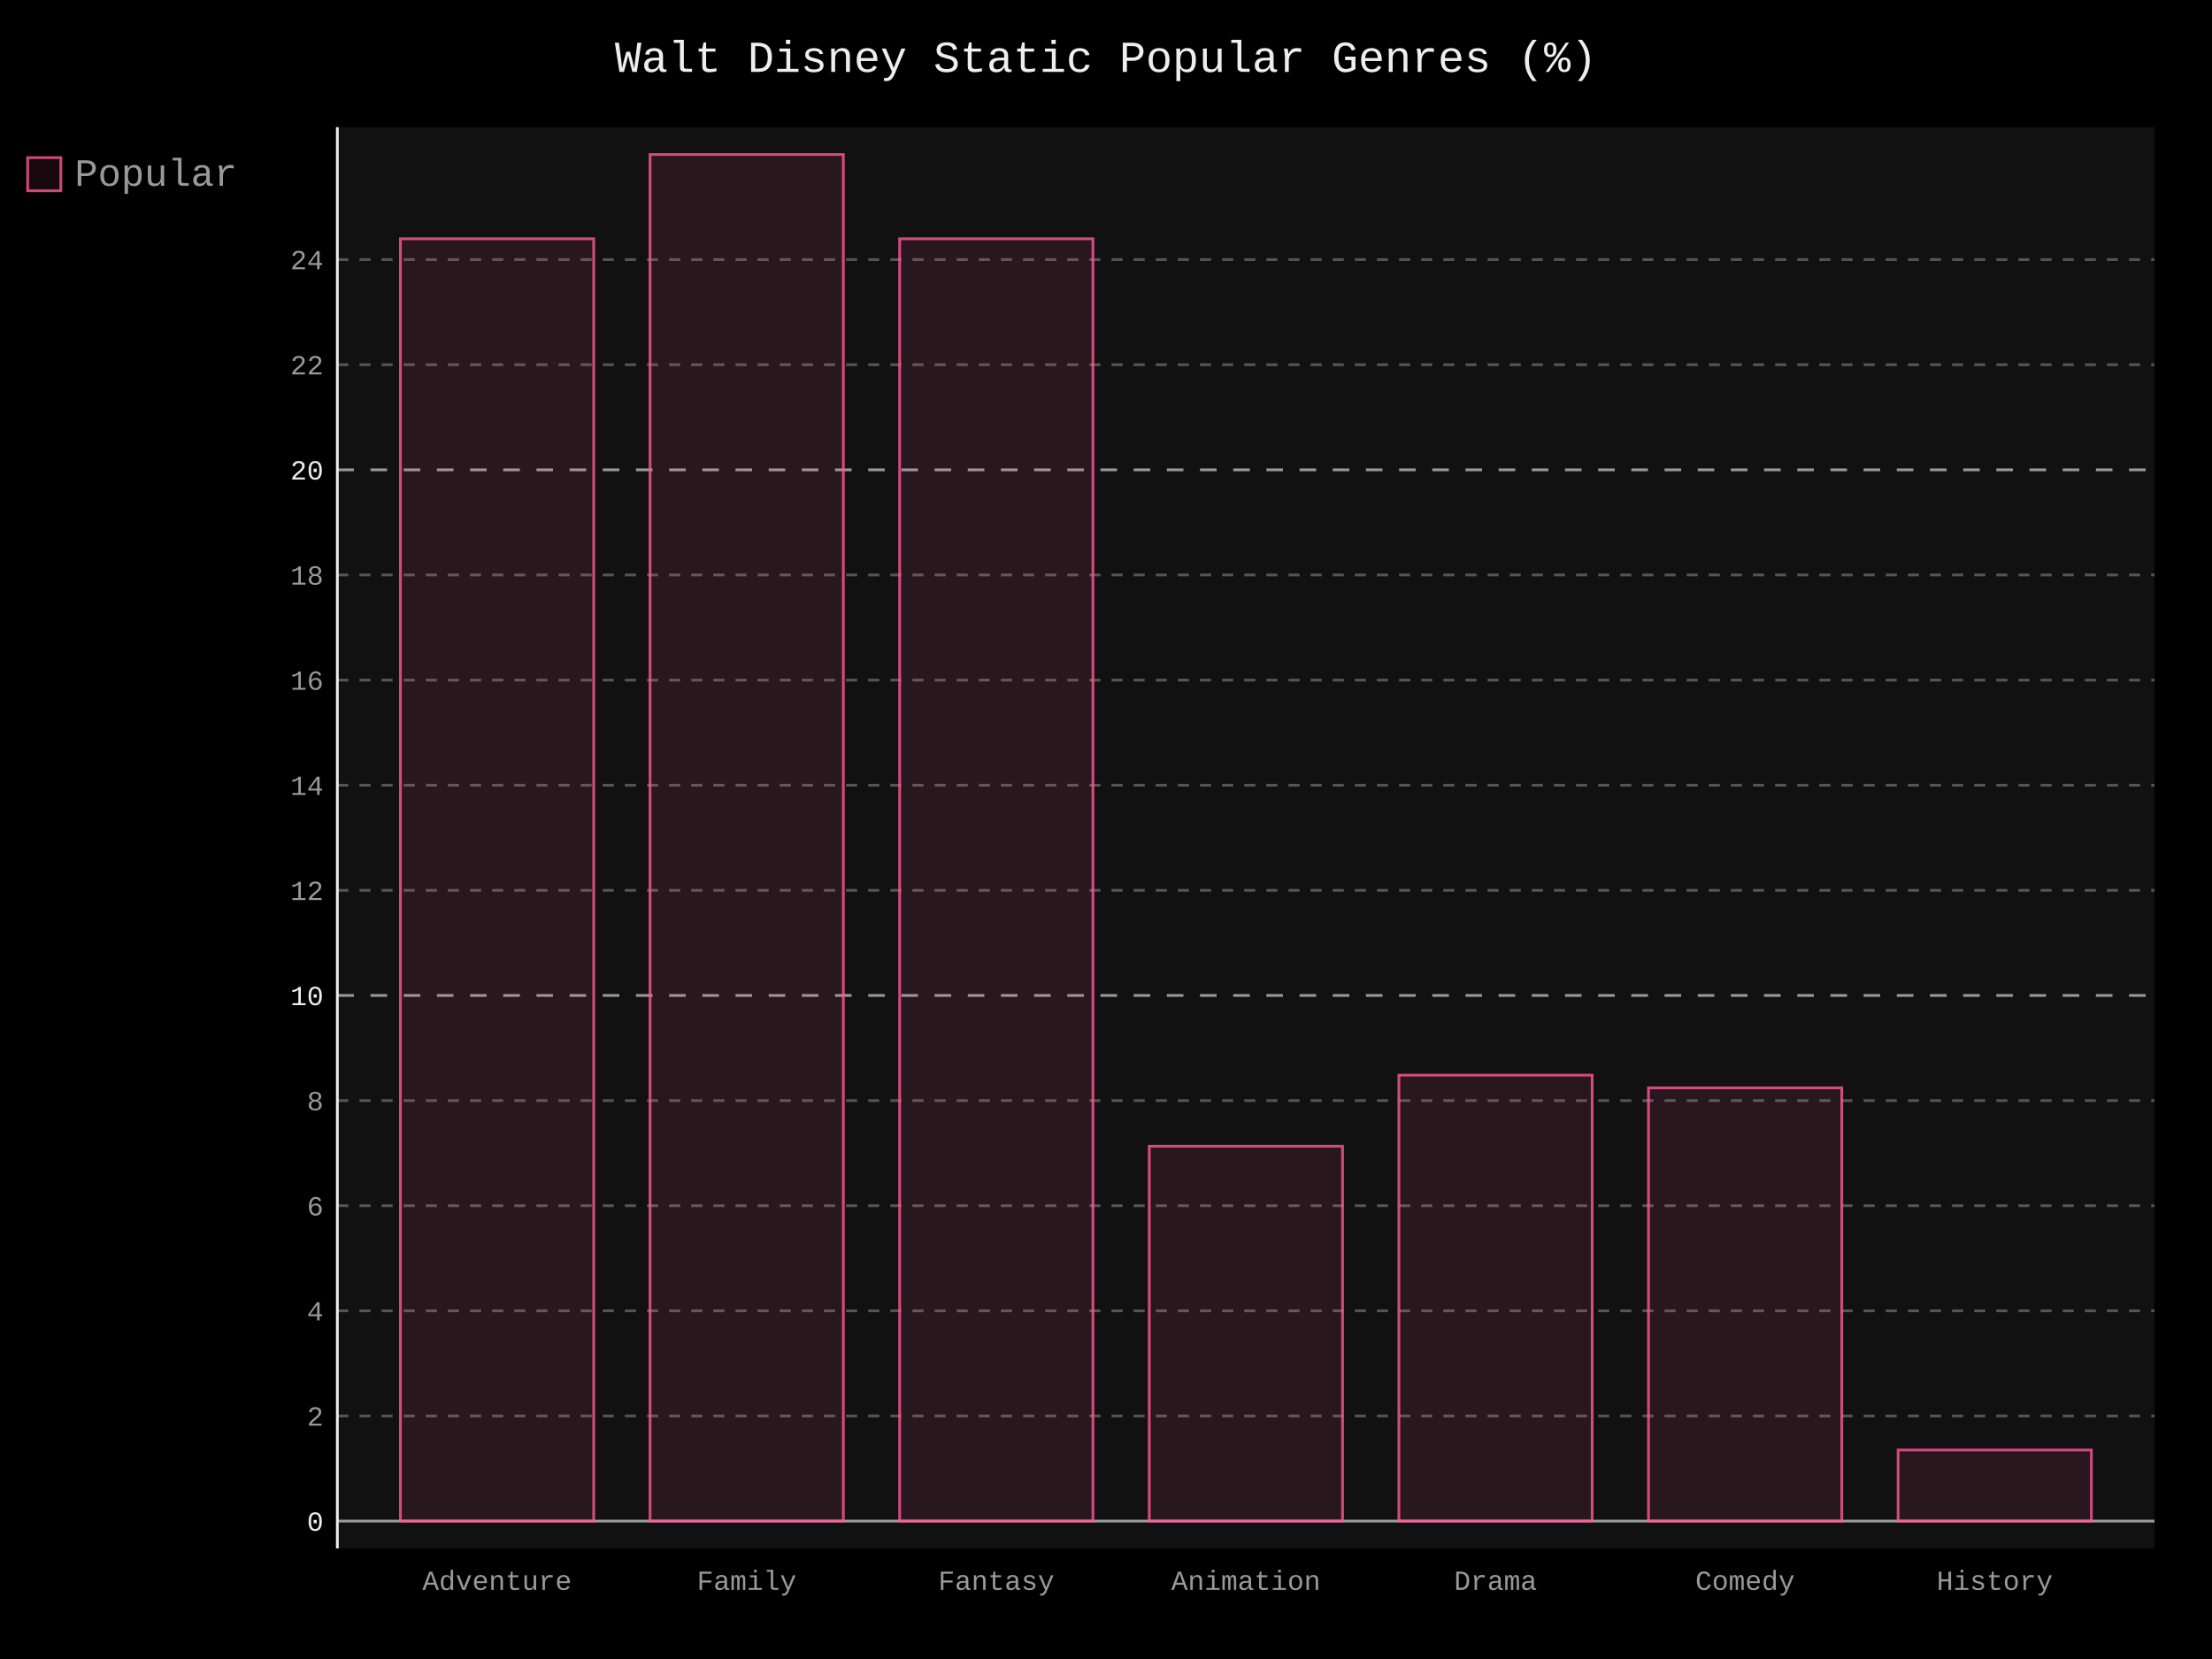
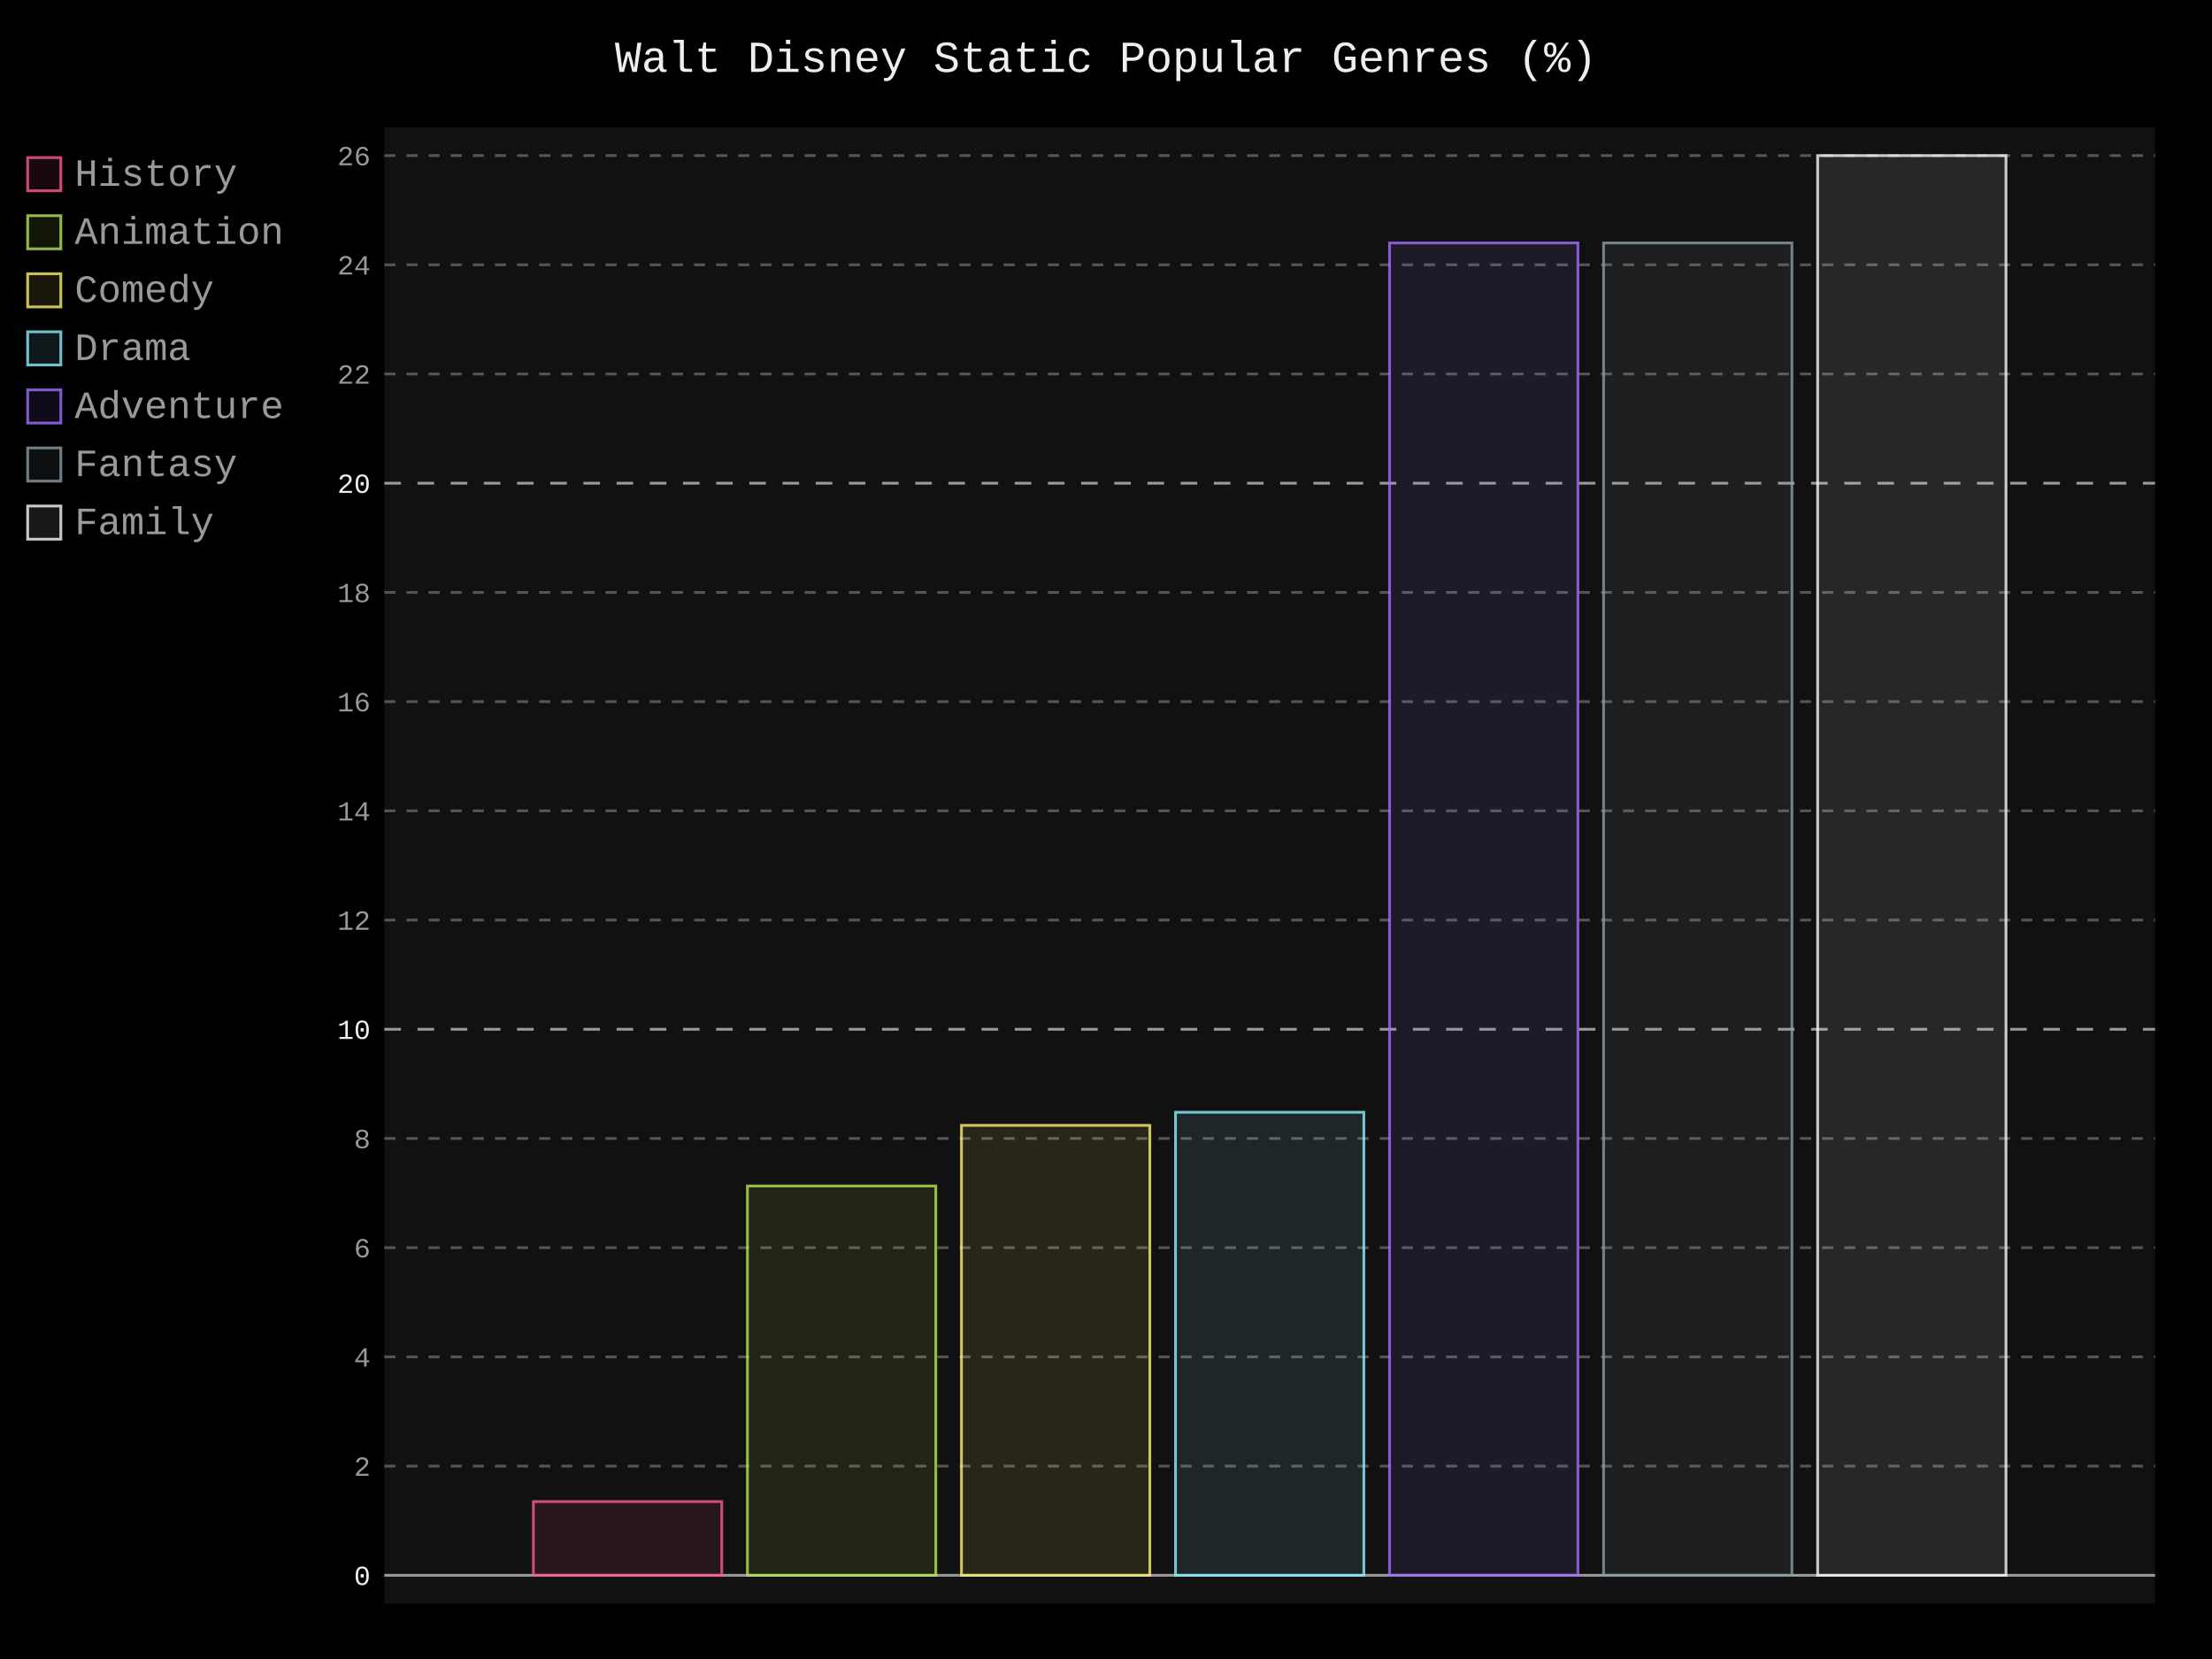
- <svg xmlns="http://www.w3.org/2000/svg" class="pygal-chart" id="chart-b7e530ec-0a5a-4c69-9380-72ccb00e703f" viewBox="0 0 800 600">
+ <svg xmlns="http://www.w3.org/2000/svg" class="pygal-chart" id="chart-581a8f7b-4eae-46ad-a572-23ec3dea303b" viewBox="0 0 800 600">
  <defs>
-     <style type="text/css">#chart-b7e530ec-0a5a-4c69-9380-72ccb00e703f{-webkit-user-select:none;-webkit-font-smoothing:antialiased;font-family:Consolas,"Liberation Mono",Menlo,Courier,monospace}#chart-b7e530ec-0a5a-4c69-9380-72ccb00e703f .title{font-family:Consolas,"Liberation Mono",Menlo,Courier,monospace;font-size:16px}#chart-b7e530ec-0a5a-4c69-9380-72ccb00e703f .legends .legend text{font-family:Consolas,"Liberation Mono",Menlo,Courier,monospace;font-size:14px}#chart-b7e530ec-0a5a-4c69-9380-72ccb00e703f .axis text{font-family:Consolas,"Liberation Mono",Menlo,Courier,monospace;font-size:10px}#chart-b7e530ec-0a5a-4c69-9380-72ccb00e703f .axis text.major{font-family:Consolas,"Liberation Mono",Menlo,Courier,monospace;font-size:10px}#chart-b7e530ec-0a5a-4c69-9380-72ccb00e703f .text-overlay text.value{font-family:Consolas,"Liberation Mono",Menlo,Courier,monospace;font-size:16px}#chart-b7e530ec-0a5a-4c69-9380-72ccb00e703f .text-overlay text.label{font-family:Consolas,"Liberation Mono",Menlo,Courier,monospace;font-size:10px}#chart-b7e530ec-0a5a-4c69-9380-72ccb00e703f .tooltip{font-family:Consolas,"Liberation Mono",Menlo,Courier,monospace;font-size:14px}#chart-b7e530ec-0a5a-4c69-9380-72ccb00e703f text.no_data{font-family:Consolas,"Liberation Mono",Menlo,Courier,monospace;font-size:64px}
- #chart-b7e530ec-0a5a-4c69-9380-72ccb00e703f{background-color:black}#chart-b7e530ec-0a5a-4c69-9380-72ccb00e703f path,#chart-b7e530ec-0a5a-4c69-9380-72ccb00e703f line,#chart-b7e530ec-0a5a-4c69-9380-72ccb00e703f rect,#chart-b7e530ec-0a5a-4c69-9380-72ccb00e703f circle{-webkit-transition:1s ease-out;-moz-transition:1s ease-out;transition:1s ease-out}#chart-b7e530ec-0a5a-4c69-9380-72ccb00e703f .graph &gt; .background{fill:black}#chart-b7e530ec-0a5a-4c69-9380-72ccb00e703f .plot &gt; .background{fill:#111}#chart-b7e530ec-0a5a-4c69-9380-72ccb00e703f .graph{fill:#999}#chart-b7e530ec-0a5a-4c69-9380-72ccb00e703f text.no_data{fill:#eee}#chart-b7e530ec-0a5a-4c69-9380-72ccb00e703f .title{fill:#eee}#chart-b7e530ec-0a5a-4c69-9380-72ccb00e703f .legends .legend text{fill:#999}#chart-b7e530ec-0a5a-4c69-9380-72ccb00e703f .legends .legend:hover text{fill:#eee}#chart-b7e530ec-0a5a-4c69-9380-72ccb00e703f .axis .line{stroke:#eee}#chart-b7e530ec-0a5a-4c69-9380-72ccb00e703f .axis .guide.line{stroke:#555}#chart-b7e530ec-0a5a-4c69-9380-72ccb00e703f .axis .major.line{stroke:#999}#chart-b7e530ec-0a5a-4c69-9380-72ccb00e703f .axis text.major{fill:#eee}#chart-b7e530ec-0a5a-4c69-9380-72ccb00e703f .axis.y .guides:hover .guide.line,#chart-b7e530ec-0a5a-4c69-9380-72ccb00e703f .line-graph .axis.x .guides:hover .guide.line,#chart-b7e530ec-0a5a-4c69-9380-72ccb00e703f .stackedline-graph .axis.x .guides:hover .guide.line,#chart-b7e530ec-0a5a-4c69-9380-72ccb00e703f .xy-graph .axis.x .guides:hover .guide.line{stroke:#eee}#chart-b7e530ec-0a5a-4c69-9380-72ccb00e703f .axis .guides:hover text{fill:#eee}#chart-b7e530ec-0a5a-4c69-9380-72ccb00e703f .reactive{fill-opacity:.1;stroke-opacity:.8}#chart-b7e530ec-0a5a-4c69-9380-72ccb00e703f .ci{stroke:#999}#chart-b7e530ec-0a5a-4c69-9380-72ccb00e703f .reactive.active,#chart-b7e530ec-0a5a-4c69-9380-72ccb00e703f .active .reactive{fill-opacity:.75;stroke-opacity:.9;stroke-width:4}#chart-b7e530ec-0a5a-4c69-9380-72ccb00e703f .ci .reactive.active{stroke-width:1.5}#chart-b7e530ec-0a5a-4c69-9380-72ccb00e703f .series text{fill:#eee}#chart-b7e530ec-0a5a-4c69-9380-72ccb00e703f .tooltip rect{fill:#111;stroke:#eee;-webkit-transition:opacity 1s ease-out;-moz-transition:opacity 1s ease-out;transition:opacity 1s ease-out}#chart-b7e530ec-0a5a-4c69-9380-72ccb00e703f .tooltip .label{fill:#999}#chart-b7e530ec-0a5a-4c69-9380-72ccb00e703f .tooltip .label{fill:#999}#chart-b7e530ec-0a5a-4c69-9380-72ccb00e703f .tooltip .legend{font-size:.8em;fill:#555}#chart-b7e530ec-0a5a-4c69-9380-72ccb00e703f .tooltip .x_label{font-size:.6em;fill:#eee}#chart-b7e530ec-0a5a-4c69-9380-72ccb00e703f .tooltip .xlink{font-size:.5em;text-decoration:underline}#chart-b7e530ec-0a5a-4c69-9380-72ccb00e703f .tooltip .value{font-size:1.5em}#chart-b7e530ec-0a5a-4c69-9380-72ccb00e703f .bound{font-size:.5em}#chart-b7e530ec-0a5a-4c69-9380-72ccb00e703f .max-value{font-size:.75em;fill:#555}#chart-b7e530ec-0a5a-4c69-9380-72ccb00e703f .map-element{fill:#111;stroke:#555 !important}#chart-b7e530ec-0a5a-4c69-9380-72ccb00e703f .map-element .reactive{fill-opacity:inherit;stroke-opacity:inherit}#chart-b7e530ec-0a5a-4c69-9380-72ccb00e703f .color-0,#chart-b7e530ec-0a5a-4c69-9380-72ccb00e703f .color-0 a:visited{stroke:#ff5995;fill:#ff5995}#chart-b7e530ec-0a5a-4c69-9380-72ccb00e703f .text-overlay .color-0 text{fill:black}
- #chart-b7e530ec-0a5a-4c69-9380-72ccb00e703f text.no_data{text-anchor:middle}#chart-b7e530ec-0a5a-4c69-9380-72ccb00e703f .guide.line{fill:none}#chart-b7e530ec-0a5a-4c69-9380-72ccb00e703f .centered{text-anchor:middle}#chart-b7e530ec-0a5a-4c69-9380-72ccb00e703f .title{text-anchor:middle}#chart-b7e530ec-0a5a-4c69-9380-72ccb00e703f .legends .legend text{fill-opacity:1}#chart-b7e530ec-0a5a-4c69-9380-72ccb00e703f .axis.x text{text-anchor:middle}#chart-b7e530ec-0a5a-4c69-9380-72ccb00e703f .axis.x:not(.web) text[transform]{text-anchor:start}#chart-b7e530ec-0a5a-4c69-9380-72ccb00e703f .axis.x:not(.web) text[transform].backwards{text-anchor:end}#chart-b7e530ec-0a5a-4c69-9380-72ccb00e703f .axis.y text{text-anchor:end}#chart-b7e530ec-0a5a-4c69-9380-72ccb00e703f .axis.y text[transform].backwards{text-anchor:start}#chart-b7e530ec-0a5a-4c69-9380-72ccb00e703f .axis.y2 text{text-anchor:start}#chart-b7e530ec-0a5a-4c69-9380-72ccb00e703f .axis.y2 text[transform].backwards{text-anchor:end}#chart-b7e530ec-0a5a-4c69-9380-72ccb00e703f .axis .guide.line{stroke-dasharray:4,4}#chart-b7e530ec-0a5a-4c69-9380-72ccb00e703f .axis .major.guide.line{stroke-dasharray:6,6}#chart-b7e530ec-0a5a-4c69-9380-72ccb00e703f .horizontal .axis.y .guide.line,#chart-b7e530ec-0a5a-4c69-9380-72ccb00e703f .horizontal .axis.y2 .guide.line,#chart-b7e530ec-0a5a-4c69-9380-72ccb00e703f .vertical .axis.x .guide.line{opacity:0}#chart-b7e530ec-0a5a-4c69-9380-72ccb00e703f .horizontal .axis.always_show .guide.line,#chart-b7e530ec-0a5a-4c69-9380-72ccb00e703f .vertical .axis.always_show .guide.line{opacity:1 !important}#chart-b7e530ec-0a5a-4c69-9380-72ccb00e703f .axis.y .guides:hover .guide.line,#chart-b7e530ec-0a5a-4c69-9380-72ccb00e703f .axis.y2 .guides:hover .guide.line,#chart-b7e530ec-0a5a-4c69-9380-72ccb00e703f .axis.x .guides:hover .guide.line{opacity:1}#chart-b7e530ec-0a5a-4c69-9380-72ccb00e703f .axis .guides:hover text{opacity:1}#chart-b7e530ec-0a5a-4c69-9380-72ccb00e703f .nofill{fill:none}#chart-b7e530ec-0a5a-4c69-9380-72ccb00e703f .subtle-fill{fill-opacity:.2}#chart-b7e530ec-0a5a-4c69-9380-72ccb00e703f .dot{stroke-width:1px;fill-opacity:1}#chart-b7e530ec-0a5a-4c69-9380-72ccb00e703f .dot.active{stroke-width:5px}#chart-b7e530ec-0a5a-4c69-9380-72ccb00e703f .dot.negative{fill:transparent}#chart-b7e530ec-0a5a-4c69-9380-72ccb00e703f text,#chart-b7e530ec-0a5a-4c69-9380-72ccb00e703f tspan{stroke:none !important}#chart-b7e530ec-0a5a-4c69-9380-72ccb00e703f .series text.active{opacity:1}#chart-b7e530ec-0a5a-4c69-9380-72ccb00e703f .tooltip rect{fill-opacity:.95;stroke-width:.5}#chart-b7e530ec-0a5a-4c69-9380-72ccb00e703f .tooltip text{fill-opacity:1}#chart-b7e530ec-0a5a-4c69-9380-72ccb00e703f .showable{visibility:hidden}#chart-b7e530ec-0a5a-4c69-9380-72ccb00e703f .showable.shown{visibility:visible}#chart-b7e530ec-0a5a-4c69-9380-72ccb00e703f .gauge-background{fill:rgba(229,229,229,1);stroke:none}#chart-b7e530ec-0a5a-4c69-9380-72ccb00e703f .bg-lines{stroke:black;stroke-width:2px}</style>
+     <style type="text/css">#chart-581a8f7b-4eae-46ad-a572-23ec3dea303b{-webkit-user-select:none;-webkit-font-smoothing:antialiased;font-family:Consolas,"Liberation Mono",Menlo,Courier,monospace}#chart-581a8f7b-4eae-46ad-a572-23ec3dea303b .title{font-family:Consolas,"Liberation Mono",Menlo,Courier,monospace;font-size:16px}#chart-581a8f7b-4eae-46ad-a572-23ec3dea303b .legends .legend text{font-family:Consolas,"Liberation Mono",Menlo,Courier,monospace;font-size:14px}#chart-581a8f7b-4eae-46ad-a572-23ec3dea303b .axis text{font-family:Consolas,"Liberation Mono",Menlo,Courier,monospace;font-size:10px}#chart-581a8f7b-4eae-46ad-a572-23ec3dea303b .axis text.major{font-family:Consolas,"Liberation Mono",Menlo,Courier,monospace;font-size:10px}#chart-581a8f7b-4eae-46ad-a572-23ec3dea303b .text-overlay text.value{font-family:Consolas,"Liberation Mono",Menlo,Courier,monospace;font-size:16px}#chart-581a8f7b-4eae-46ad-a572-23ec3dea303b .text-overlay text.label{font-family:Consolas,"Liberation Mono",Menlo,Courier,monospace;font-size:10px}#chart-581a8f7b-4eae-46ad-a572-23ec3dea303b .tooltip{font-family:Consolas,"Liberation Mono",Menlo,Courier,monospace;font-size:14px}#chart-581a8f7b-4eae-46ad-a572-23ec3dea303b text.no_data{font-family:Consolas,"Liberation Mono",Menlo,Courier,monospace;font-size:64px}
+ #chart-581a8f7b-4eae-46ad-a572-23ec3dea303b{background-color:black}#chart-581a8f7b-4eae-46ad-a572-23ec3dea303b path,#chart-581a8f7b-4eae-46ad-a572-23ec3dea303b line,#chart-581a8f7b-4eae-46ad-a572-23ec3dea303b rect,#chart-581a8f7b-4eae-46ad-a572-23ec3dea303b circle{-webkit-transition:1s ease-out;-moz-transition:1s ease-out;transition:1s ease-out}#chart-581a8f7b-4eae-46ad-a572-23ec3dea303b .graph &gt; .background{fill:black}#chart-581a8f7b-4eae-46ad-a572-23ec3dea303b .plot &gt; .background{fill:#111}#chart-581a8f7b-4eae-46ad-a572-23ec3dea303b .graph{fill:#999}#chart-581a8f7b-4eae-46ad-a572-23ec3dea303b text.no_data{fill:#eee}#chart-581a8f7b-4eae-46ad-a572-23ec3dea303b .title{fill:#eee}#chart-581a8f7b-4eae-46ad-a572-23ec3dea303b .legends .legend text{fill:#999}#chart-581a8f7b-4eae-46ad-a572-23ec3dea303b .legends .legend:hover text{fill:#eee}#chart-581a8f7b-4eae-46ad-a572-23ec3dea303b .axis .line{stroke:#eee}#chart-581a8f7b-4eae-46ad-a572-23ec3dea303b .axis .guide.line{stroke:#555}#chart-581a8f7b-4eae-46ad-a572-23ec3dea303b .axis .major.line{stroke:#999}#chart-581a8f7b-4eae-46ad-a572-23ec3dea303b .axis text.major{fill:#eee}#chart-581a8f7b-4eae-46ad-a572-23ec3dea303b .axis.y .guides:hover .guide.line,#chart-581a8f7b-4eae-46ad-a572-23ec3dea303b .line-graph .axis.x .guides:hover .guide.line,#chart-581a8f7b-4eae-46ad-a572-23ec3dea303b .stackedline-graph .axis.x .guides:hover .guide.line,#chart-581a8f7b-4eae-46ad-a572-23ec3dea303b .xy-graph .axis.x .guides:hover .guide.line{stroke:#eee}#chart-581a8f7b-4eae-46ad-a572-23ec3dea303b .axis .guides:hover text{fill:#eee}#chart-581a8f7b-4eae-46ad-a572-23ec3dea303b .reactive{fill-opacity:.1;stroke-opacity:.8}#chart-581a8f7b-4eae-46ad-a572-23ec3dea303b .ci{stroke:#999}#chart-581a8f7b-4eae-46ad-a572-23ec3dea303b .reactive.active,#chart-581a8f7b-4eae-46ad-a572-23ec3dea303b .active .reactive{fill-opacity:.75;stroke-opacity:.9;stroke-width:4}#chart-581a8f7b-4eae-46ad-a572-23ec3dea303b .ci .reactive.active{stroke-width:1.5}#chart-581a8f7b-4eae-46ad-a572-23ec3dea303b .series text{fill:#eee}#chart-581a8f7b-4eae-46ad-a572-23ec3dea303b .tooltip rect{fill:#111;stroke:#eee;-webkit-transition:opacity 1s ease-out;-moz-transition:opacity 1s ease-out;transition:opacity 1s ease-out}#chart-581a8f7b-4eae-46ad-a572-23ec3dea303b .tooltip .label{fill:#999}#chart-581a8f7b-4eae-46ad-a572-23ec3dea303b .tooltip .label{fill:#999}#chart-581a8f7b-4eae-46ad-a572-23ec3dea303b .tooltip .legend{font-size:.8em;fill:#555}#chart-581a8f7b-4eae-46ad-a572-23ec3dea303b .tooltip .x_label{font-size:.6em;fill:#eee}#chart-581a8f7b-4eae-46ad-a572-23ec3dea303b .tooltip .xlink{font-size:.5em;text-decoration:underline}#chart-581a8f7b-4eae-46ad-a572-23ec3dea303b .tooltip .value{font-size:1.5em}#chart-581a8f7b-4eae-46ad-a572-23ec3dea303b .bound{font-size:.5em}#chart-581a8f7b-4eae-46ad-a572-23ec3dea303b .max-value{font-size:.75em;fill:#555}#chart-581a8f7b-4eae-46ad-a572-23ec3dea303b .map-element{fill:#111;stroke:#555 !important}#chart-581a8f7b-4eae-46ad-a572-23ec3dea303b .map-element .reactive{fill-opacity:inherit;stroke-opacity:inherit}#chart-581a8f7b-4eae-46ad-a572-23ec3dea303b .color-0,#chart-581a8f7b-4eae-46ad-a572-23ec3dea303b .color-0 a:visited{stroke:#ff5995;fill:#ff5995}#chart-581a8f7b-4eae-46ad-a572-23ec3dea303b .color-1,#chart-581a8f7b-4eae-46ad-a572-23ec3dea303b .color-1 a:visited{stroke:#b6e354;fill:#b6e354}#chart-581a8f7b-4eae-46ad-a572-23ec3dea303b .color-2,#chart-581a8f7b-4eae-46ad-a572-23ec3dea303b .color-2 a:visited{stroke:#feed6c;fill:#feed6c}#chart-581a8f7b-4eae-46ad-a572-23ec3dea303b .color-3,#chart-581a8f7b-4eae-46ad-a572-23ec3dea303b .color-3 a:visited{stroke:#8cedff;fill:#8cedff}#chart-581a8f7b-4eae-46ad-a572-23ec3dea303b .color-4,#chart-581a8f7b-4eae-46ad-a572-23ec3dea303b .color-4 a:visited{stroke:#9e6ffe;fill:#9e6ffe}#chart-581a8f7b-4eae-46ad-a572-23ec3dea303b .color-5,#chart-581a8f7b-4eae-46ad-a572-23ec3dea303b .color-5 a:visited{stroke:#899ca1;fill:#899ca1}#chart-581a8f7b-4eae-46ad-a572-23ec3dea303b .color-6,#chart-581a8f7b-4eae-46ad-a572-23ec3dea303b .color-6 a:visited{stroke:#f8f8f2;fill:#f8f8f2}#chart-581a8f7b-4eae-46ad-a572-23ec3dea303b .text-overlay .color-0 text{fill:black}#chart-581a8f7b-4eae-46ad-a572-23ec3dea303b .text-overlay .color-1 text{fill:black}#chart-581a8f7b-4eae-46ad-a572-23ec3dea303b .text-overlay .color-2 text{fill:black}#chart-581a8f7b-4eae-46ad-a572-23ec3dea303b .text-overlay .color-3 text{fill:black}#chart-581a8f7b-4eae-46ad-a572-23ec3dea303b .text-overlay .color-4 text{fill:black}#chart-581a8f7b-4eae-46ad-a572-23ec3dea303b .text-overlay .color-5 text{fill:black}#chart-581a8f7b-4eae-46ad-a572-23ec3dea303b .text-overlay .color-6 text{fill:black}
+ #chart-581a8f7b-4eae-46ad-a572-23ec3dea303b text.no_data{text-anchor:middle}#chart-581a8f7b-4eae-46ad-a572-23ec3dea303b .guide.line{fill:none}#chart-581a8f7b-4eae-46ad-a572-23ec3dea303b .centered{text-anchor:middle}#chart-581a8f7b-4eae-46ad-a572-23ec3dea303b .title{text-anchor:middle}#chart-581a8f7b-4eae-46ad-a572-23ec3dea303b .legends .legend text{fill-opacity:1}#chart-581a8f7b-4eae-46ad-a572-23ec3dea303b .axis.x text{text-anchor:middle}#chart-581a8f7b-4eae-46ad-a572-23ec3dea303b .axis.x:not(.web) text[transform]{text-anchor:start}#chart-581a8f7b-4eae-46ad-a572-23ec3dea303b .axis.x:not(.web) text[transform].backwards{text-anchor:end}#chart-581a8f7b-4eae-46ad-a572-23ec3dea303b .axis.y text{text-anchor:end}#chart-581a8f7b-4eae-46ad-a572-23ec3dea303b .axis.y text[transform].backwards{text-anchor:start}#chart-581a8f7b-4eae-46ad-a572-23ec3dea303b .axis.y2 text{text-anchor:start}#chart-581a8f7b-4eae-46ad-a572-23ec3dea303b .axis.y2 text[transform].backwards{text-anchor:end}#chart-581a8f7b-4eae-46ad-a572-23ec3dea303b .axis .guide.line{stroke-dasharray:4,4}#chart-581a8f7b-4eae-46ad-a572-23ec3dea303b .axis .major.guide.line{stroke-dasharray:6,6}#chart-581a8f7b-4eae-46ad-a572-23ec3dea303b .horizontal .axis.y .guide.line,#chart-581a8f7b-4eae-46ad-a572-23ec3dea303b .horizontal .axis.y2 .guide.line,#chart-581a8f7b-4eae-46ad-a572-23ec3dea303b .vertical .axis.x .guide.line{opacity:0}#chart-581a8f7b-4eae-46ad-a572-23ec3dea303b .horizontal .axis.always_show .guide.line,#chart-581a8f7b-4eae-46ad-a572-23ec3dea303b .vertical .axis.always_show .guide.line{opacity:1 !important}#chart-581a8f7b-4eae-46ad-a572-23ec3dea303b .axis.y .guides:hover .guide.line,#chart-581a8f7b-4eae-46ad-a572-23ec3dea303b .axis.y2 .guides:hover .guide.line,#chart-581a8f7b-4eae-46ad-a572-23ec3dea303b .axis.x .guides:hover .guide.line{opacity:1}#chart-581a8f7b-4eae-46ad-a572-23ec3dea303b .axis .guides:hover text{opacity:1}#chart-581a8f7b-4eae-46ad-a572-23ec3dea303b .nofill{fill:none}#chart-581a8f7b-4eae-46ad-a572-23ec3dea303b .subtle-fill{fill-opacity:.2}#chart-581a8f7b-4eae-46ad-a572-23ec3dea303b .dot{stroke-width:1px;fill-opacity:1}#chart-581a8f7b-4eae-46ad-a572-23ec3dea303b .dot.active{stroke-width:5px}#chart-581a8f7b-4eae-46ad-a572-23ec3dea303b .dot.negative{fill:transparent}#chart-581a8f7b-4eae-46ad-a572-23ec3dea303b text,#chart-581a8f7b-4eae-46ad-a572-23ec3dea303b tspan{stroke:none !important}#chart-581a8f7b-4eae-46ad-a572-23ec3dea303b .series text.active{opacity:1}#chart-581a8f7b-4eae-46ad-a572-23ec3dea303b .tooltip rect{fill-opacity:.95;stroke-width:.5}#chart-581a8f7b-4eae-46ad-a572-23ec3dea303b .tooltip text{fill-opacity:1}#chart-581a8f7b-4eae-46ad-a572-23ec3dea303b .showable{visibility:hidden}#chart-581a8f7b-4eae-46ad-a572-23ec3dea303b .showable.shown{visibility:visible}#chart-581a8f7b-4eae-46ad-a572-23ec3dea303b .gauge-background{fill:rgba(229,229,229,1);stroke:none}#chart-581a8f7b-4eae-46ad-a572-23ec3dea303b .bg-lines{stroke:black;stroke-width:2px}</style>
  </defs>
  <g class="graph bar-graph vertical">
    <rect class="background" height="600" width="800" x="0" y="0" />
-     <g class="plot" transform="translate(122, 46)">
-       <rect class="background" height="514" width="657.2" x="0" y="0" />
+     <g class="plot" transform="translate(139, 46)">
+       <rect class="background" height="534" width="640.4" x="0" y="0" />
      <g class="axis y always_show">
        <g class="guides">
-           <path class="axis major line" d="M0 504.115 h657.2" />
-           <text class="major" x="-5" y="507.615">0</text>
+           <path class="axis major line" d="M0 523.731 h640.4" />
+           <text class="major" x="-5" y="527.231">0</text>
        </g>
        <g class="guides">
-           <path class="guide line" d="M0 466.096 h657.2" />
-           <text class="" x="-5" y="469.596">2</text>
+           <path class="guide line" d="M0 484.234 h640.4" />
+           <text class="" x="-5" y="487.734">2</text>
        </g>
        <g class="guides">
-           <path class="guide line" d="M0 428.077 h657.2" />
-           <text class="" x="-5" y="431.577">4</text>
+           <path class="guide line" d="M0 444.737 h640.4" />
+           <text class="" x="-5" y="448.237">4</text>
        </g>
        <g class="guides">
-           <path class="guide line" d="M0 390.058 h657.2" />
-           <text class="" x="-5" y="393.558">6</text>
+           <path class="guide line" d="M0 405.24 h640.4" />
+           <text class="" x="-5" y="408.74">6</text>
        </g>
        <g class="guides">
-           <path class="guide line" d="M0 352.039 h657.2" />
-           <text class="" x="-5" y="355.539">8</text>
+           <path class="guide line" d="M0 365.743 h640.4" />
+           <text class="" x="-5" y="369.243">8</text>
        </g>
        <g class="guides">
-           <path class="major guide line" d="M0 314.019 h657.2" />
-           <text class="major" x="-5" y="317.519">10</text>
+           <path class="major guide line" d="M0 326.246 h640.4" />
+           <text class="major" x="-5" y="329.746">10</text>
        </g>
        <g class="guides">
-           <path class="guide line" d="M0 276 h657.2" />
-           <text class="" x="-5" y="279.5">12</text>
+           <path class="guide line" d="M0 286.749 h640.4" />
+           <text class="" x="-5" y="290.249">12</text>
        </g>
        <g class="guides">
-           <path class="guide line" d="M0 237.981 h657.2" />
-           <text class="" x="-5" y="241.481">14</text>
+           <path class="guide line" d="M0 247.251 h640.4" />
+           <text class="" x="-5" y="250.751">14</text>
        </g>
        <g class="guides">
-           <path class="guide line" d="M0 199.962 h657.2" />
-           <text class="" x="-5" y="203.462">16</text>
+           <path class="guide line" d="M0 207.754 h640.4" />
+           <text class="" x="-5" y="211.254">16</text>
        </g>
        <g class="guides">
-           <path class="guide line" d="M0 161.942 h657.2" />
-           <text class="" x="-5" y="165.442">18</text>
+           <path class="guide line" d="M0 168.257 h640.4" />
+           <text class="" x="-5" y="171.757">18</text>
        </g>
        <g class="guides">
-           <path class="major guide line" d="M0 123.923 h657.2" />
-           <text class="major" x="-5" y="127.423">20</text>
+           <path class="major guide line" d="M0 128.76 h640.4" />
+           <text class="major" x="-5" y="132.26">20</text>
        </g>
        <g class="guides">
-           <path class="guide line" d="M0 85.904 h657.2" />
-           <text class="" x="-5" y="89.404">22</text>
+           <path class="guide line" d="M0 89.263 h640.4" />
+           <text class="" x="-5" y="92.763">22</text>
        </g>
        <g class="guides">
-           <path class="guide line" d="M0 47.885 h657.2" />
-           <text class="" x="-5" y="51.385">24</text>
-         </g>
-       </g>
-       <g class="axis x">
-         <path class="line" d="M0 0 v514" />
-         <g class="guides">
-           <path class="guide line" d="M57.776 0 v514" />
-           <text class="" x="57.776" y="529.0">Adventure</text>
+           <path class="guide line" d="M0 49.766 h640.4" />
+           <text class="" x="-5" y="53.266">24</text>
        </g>
        <g class="guides">
-           <path class="guide line" d="M148.051 0 v514" />
-           <text class="" x="148.051" y="529.0">Family</text>
-         </g>
-         <g class="guides">
-           <path class="guide line" d="M238.325 0 v514" />
-           <text class="" x="238.325" y="529.0">Fantasy</text>
-         </g>
-         <g class="guides">
-           <path class="guide line" d="M328.6 0 v514" />
-           <text class="" x="328.6" y="529.0">Animation</text>
-         </g>
-         <g class="guides">
-           <path class="guide line" d="M418.875 0 v514" />
-           <text class="" x="418.875" y="529.0">Drama</text>
-         </g>
-         <g class="guides">
-           <path class="guide line" d="M509.149 0 v514" />
-           <text class="" x="509.149" y="529.0">Comedy</text>
-         </g>
-         <g class="guides">
-           <path class="guide line" d="M599.424 0 v514" />
-           <text class="" x="599.424" y="529.0">History</text>
+           <path class="guide line" d="M0 10.269 h640.4" />
+           <text class="" x="-5" y="13.769">26</text>
        </g>
      </g>
      <g class="series serie-0 color-0">
        <g class="bars">
          <g class="bar">
-             <rect class="rect reactive tooltip-trigger" height="463.758" rx="0" ry="0" width="69.909" x="22.821" y="40.357" />
+             <rect class="rect reactive tooltip-trigger" height="26.661" rx="0" ry="0" width="68.122" x="53.906" y="497.07" />
          </g>
+         </g>
+       </g>
+       <g class="series serie-1 color-1">
+         <g class="bars">
          <g class="bar">
-             <rect class="rect reactive tooltip-trigger" height="494.231" rx="0" ry="0" width="69.909" x="113.096" y="9.885" />
+             <rect class="rect reactive tooltip-trigger" height="140.807" rx="0" ry="0" width="68.122" x="131.317" y="382.924" />
          </g>
+         </g>
+       </g>
+       <g class="series serie-2 color-2">
+         <g class="bars">
          <g class="bar">
-             <rect class="rect reactive tooltip-trigger" height="463.758" rx="0" ry="0" width="69.909" x="203.371" y="40.357" />
+             <rect class="rect reactive tooltip-trigger" height="162.728" rx="0" ry="0" width="68.122" x="208.728" y="361.003" />
          </g>
+         </g>
+       </g>
+       <g class="series serie-3 color-3">
+         <g class="bars">
          <g class="bar">
-             <rect class="rect reactive tooltip-trigger" height="135.577" rx="0" ry="0" width="69.909" x="293.646" y="368.539" />
+             <rect class="rect reactive tooltip-trigger" height="167.467" rx="0" ry="0" width="68.122" x="286.139" y="356.263" />
          </g>
+         </g>
+       </g>
+       <g class="series serie-4 color-4">
+         <g class="bars">
          <g class="bar">
-             <rect class="rect reactive tooltip-trigger" height="161.278" rx="0" ry="0" width="69.909" x="383.92" y="342.838" />
+             <rect class="rect reactive tooltip-trigger" height="481.864" rx="0" ry="0" width="68.122" x="363.55" y="41.867" />
          </g>
+         </g>
+       </g>
+       <g class="series serie-5 color-5">
+         <g class="bars">
          <g class="bar">
-             <rect class="rect reactive tooltip-trigger" height="156.677" rx="0" ry="0" width="69.909" x="474.195" y="347.438" />
+             <rect class="rect reactive tooltip-trigger" height="481.864" rx="0" ry="0" width="68.122" x="440.961" y="41.867" />
          </g>
+         </g>
+       </g>
+       <g class="series serie-6 color-6">
+         <g class="bars">
          <g class="bar">
-             <rect class="rect reactive tooltip-trigger" height="25.701" rx="0" ry="0" width="69.909" x="564.47" y="478.414" />
+             <rect class="rect reactive tooltip-trigger" height="513.462" rx="0" ry="0" width="68.122" x="518.372" y="10.269" />
          </g>
        </g>
      </g>
    </g>
    <g class="titles">
      <text class="title plot_title" x="400.0" y="26">Walt Disney Static Popular Genres (%)</text>
    </g>
-     <g class="plot overlay" transform="translate(122, 46)">
+     <g class="plot overlay" transform="translate(139, 46)">
      <g class="series serie-0 color-0" />
+       <g class="series serie-1 color-1" />
+       <g class="series serie-2 color-2" />
+       <g class="series serie-3 color-3" />
+       <g class="series serie-4 color-4" />
+       <g class="series serie-5 color-5" />
+       <g class="series serie-6 color-6" />
    </g>
-     <g class="plot text-overlay" transform="translate(122, 46)">
+     <g class="plot text-overlay" transform="translate(139, 46)">
      <g class="series serie-0 color-0" />
+       <g class="series serie-1 color-1" />
+       <g class="series serie-2 color-2" />
+       <g class="series serie-3 color-3" />
+       <g class="series serie-4 color-4" />
+       <g class="series serie-5 color-5" />
+       <g class="series serie-6 color-6" />
    </g>
-     <g class="plot tooltip-overlay" transform="translate(122, 46)">
+     <g class="plot tooltip-overlay" transform="translate(139, 46)">
      <g class="tooltip" style="opacity: 0" transform="translate(0 0)">
        <rect class="tooltip-box" height="0" rx="0" ry="0" width="0" />
        <g class="text" />
      </g>
    </g>
    <g class="legends" transform="translate(10, 56)">
      <g class="legend reactive activate-serie" id="activate-serie-0">
        <rect class="color-0 reactive" height="12" width="12" x="0.0" y="1.0" />
-         <text x="17.0" y="11.2">Popular</text>
+         <text x="17.0" y="11.2">History</text>
+       </g>
+       <g class="legend reactive activate-serie" id="activate-serie-1">
+         <rect class="color-1 reactive" height="12" width="12" x="0.0" y="22.0" />
+         <text x="17.0" y="32.2">Animation</text>
+       </g>
+       <g class="legend reactive activate-serie" id="activate-serie-2">
+         <rect class="color-2 reactive" height="12" width="12" x="0.0" y="43.0" />
+         <text x="17.0" y="53.2">Comedy</text>
+       </g>
+       <g class="legend reactive activate-serie" id="activate-serie-3">
+         <rect class="color-3 reactive" height="12" width="12" x="0.0" y="64.0" />
+         <text x="17.0" y="74.2">Drama</text>
+       </g>
+       <g class="legend reactive activate-serie" id="activate-serie-4">
+         <rect class="color-4 reactive" height="12" width="12" x="0.0" y="85.0" />
+         <text x="17.0" y="95.2">Adventure</text>
+       </g>
+       <g class="legend reactive activate-serie" id="activate-serie-5">
+         <rect class="color-5 reactive" height="12" width="12" x="0.0" y="106.0" />
+         <text x="17.0" y="116.2">Fantasy</text>
+       </g>
+       <g class="legend reactive activate-serie" id="activate-serie-6">
+         <rect class="color-6 reactive" height="12" width="12" x="0.0" y="127.0" />
+         <text x="17.0" y="137.2">Family</text>
      </g>
    </g>
    <g class="legends" transform="translate(790, 56)" />
  </g>
</svg>
